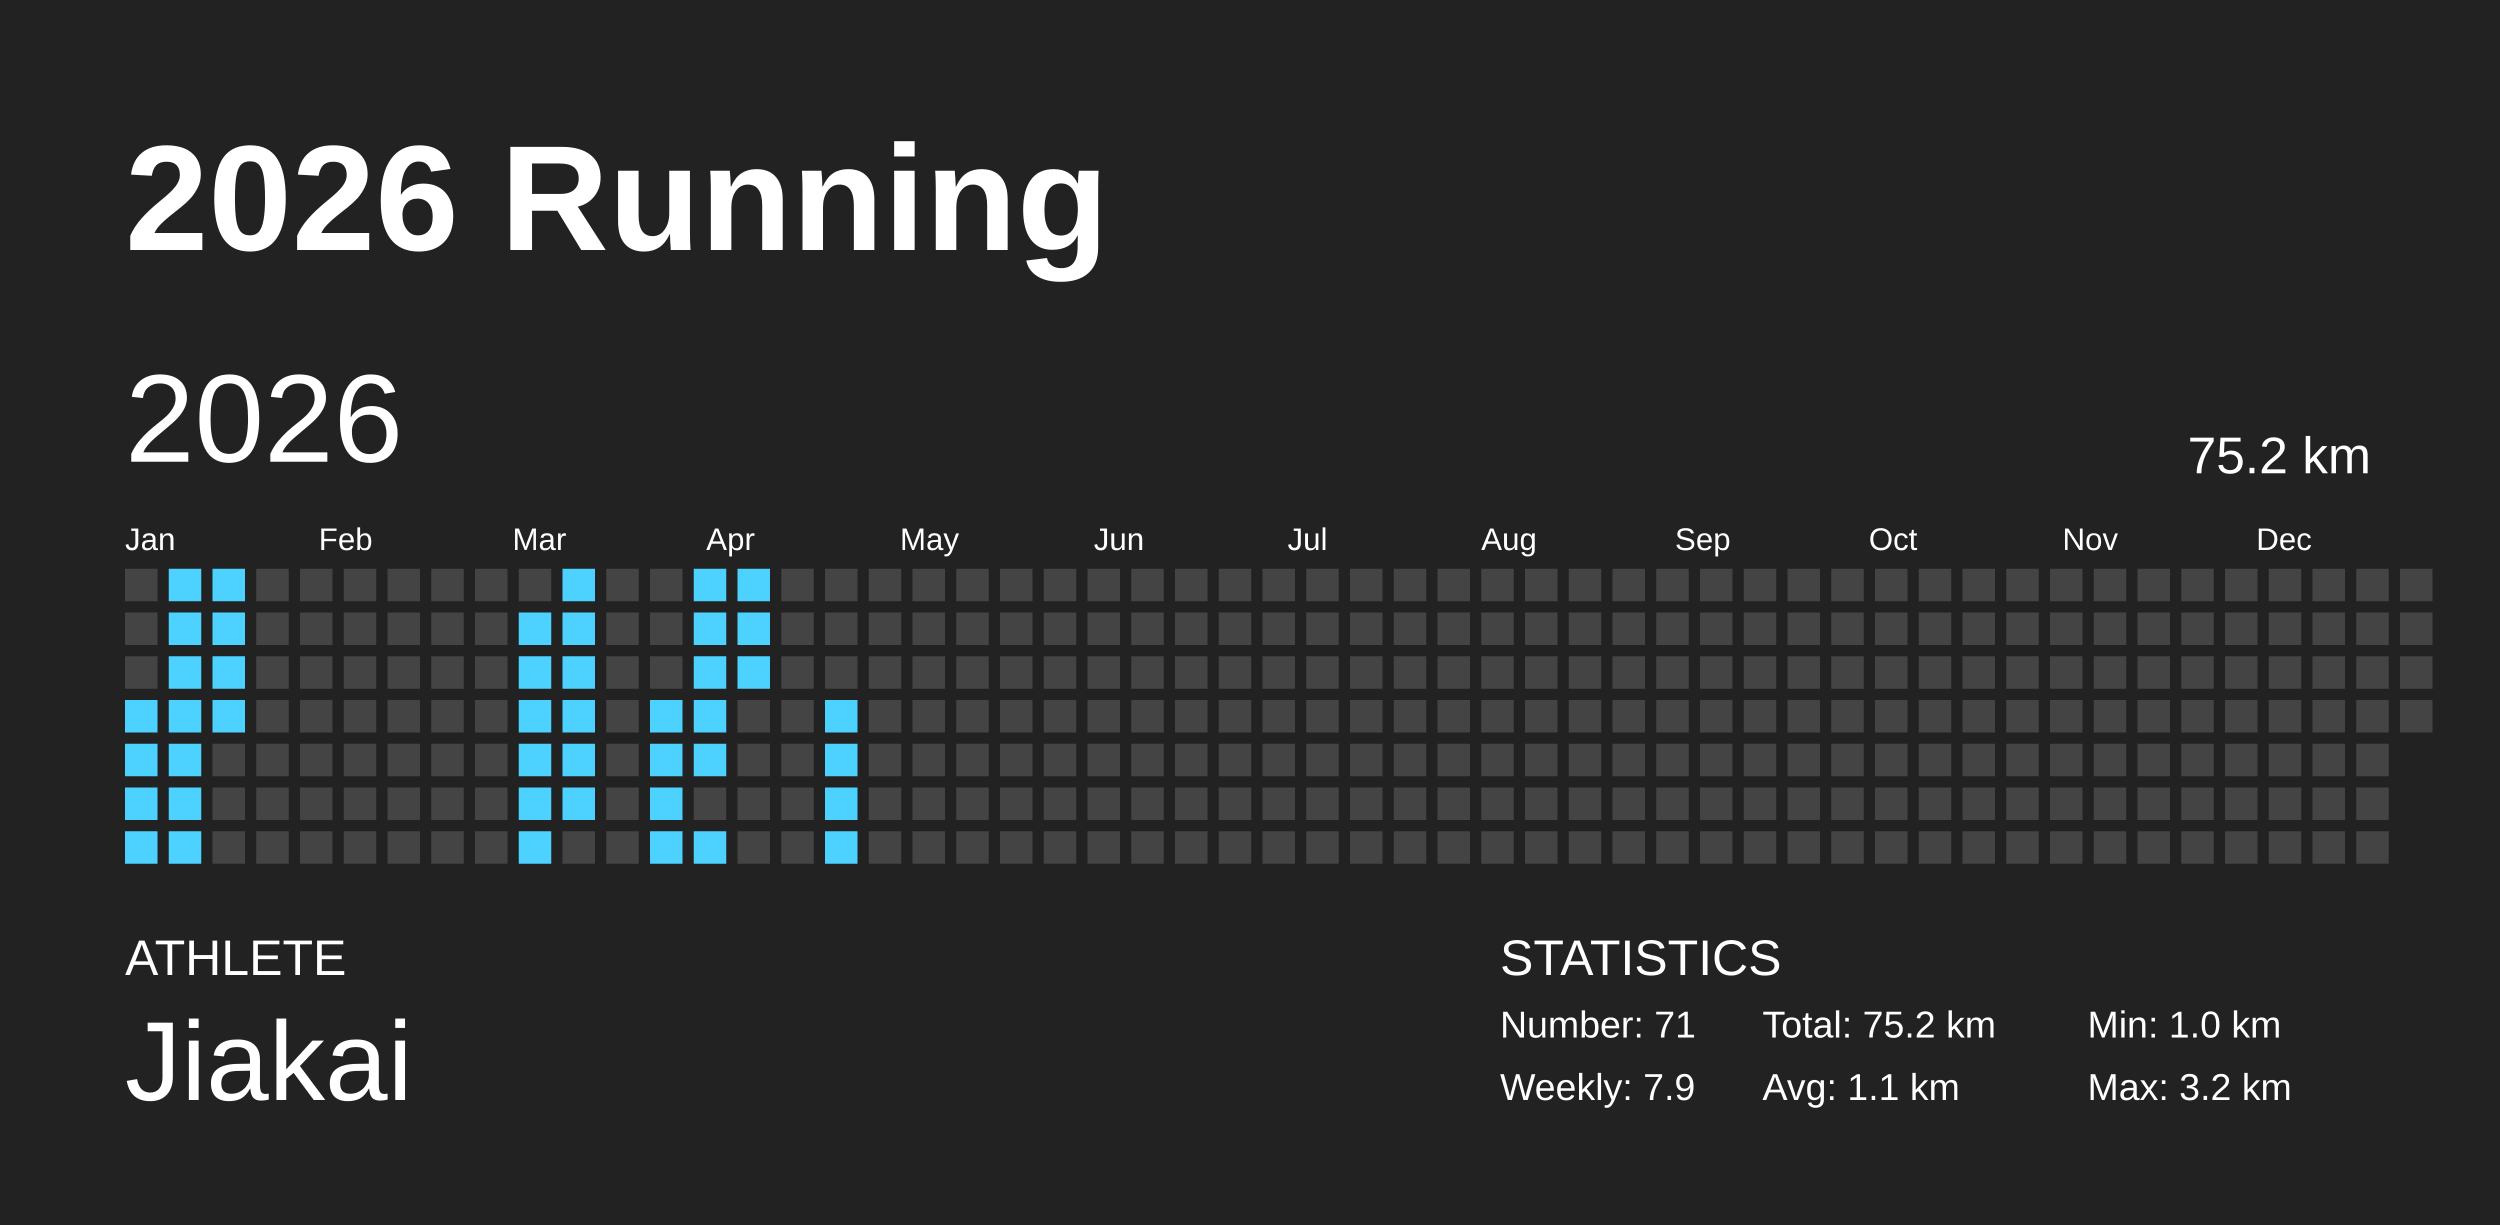
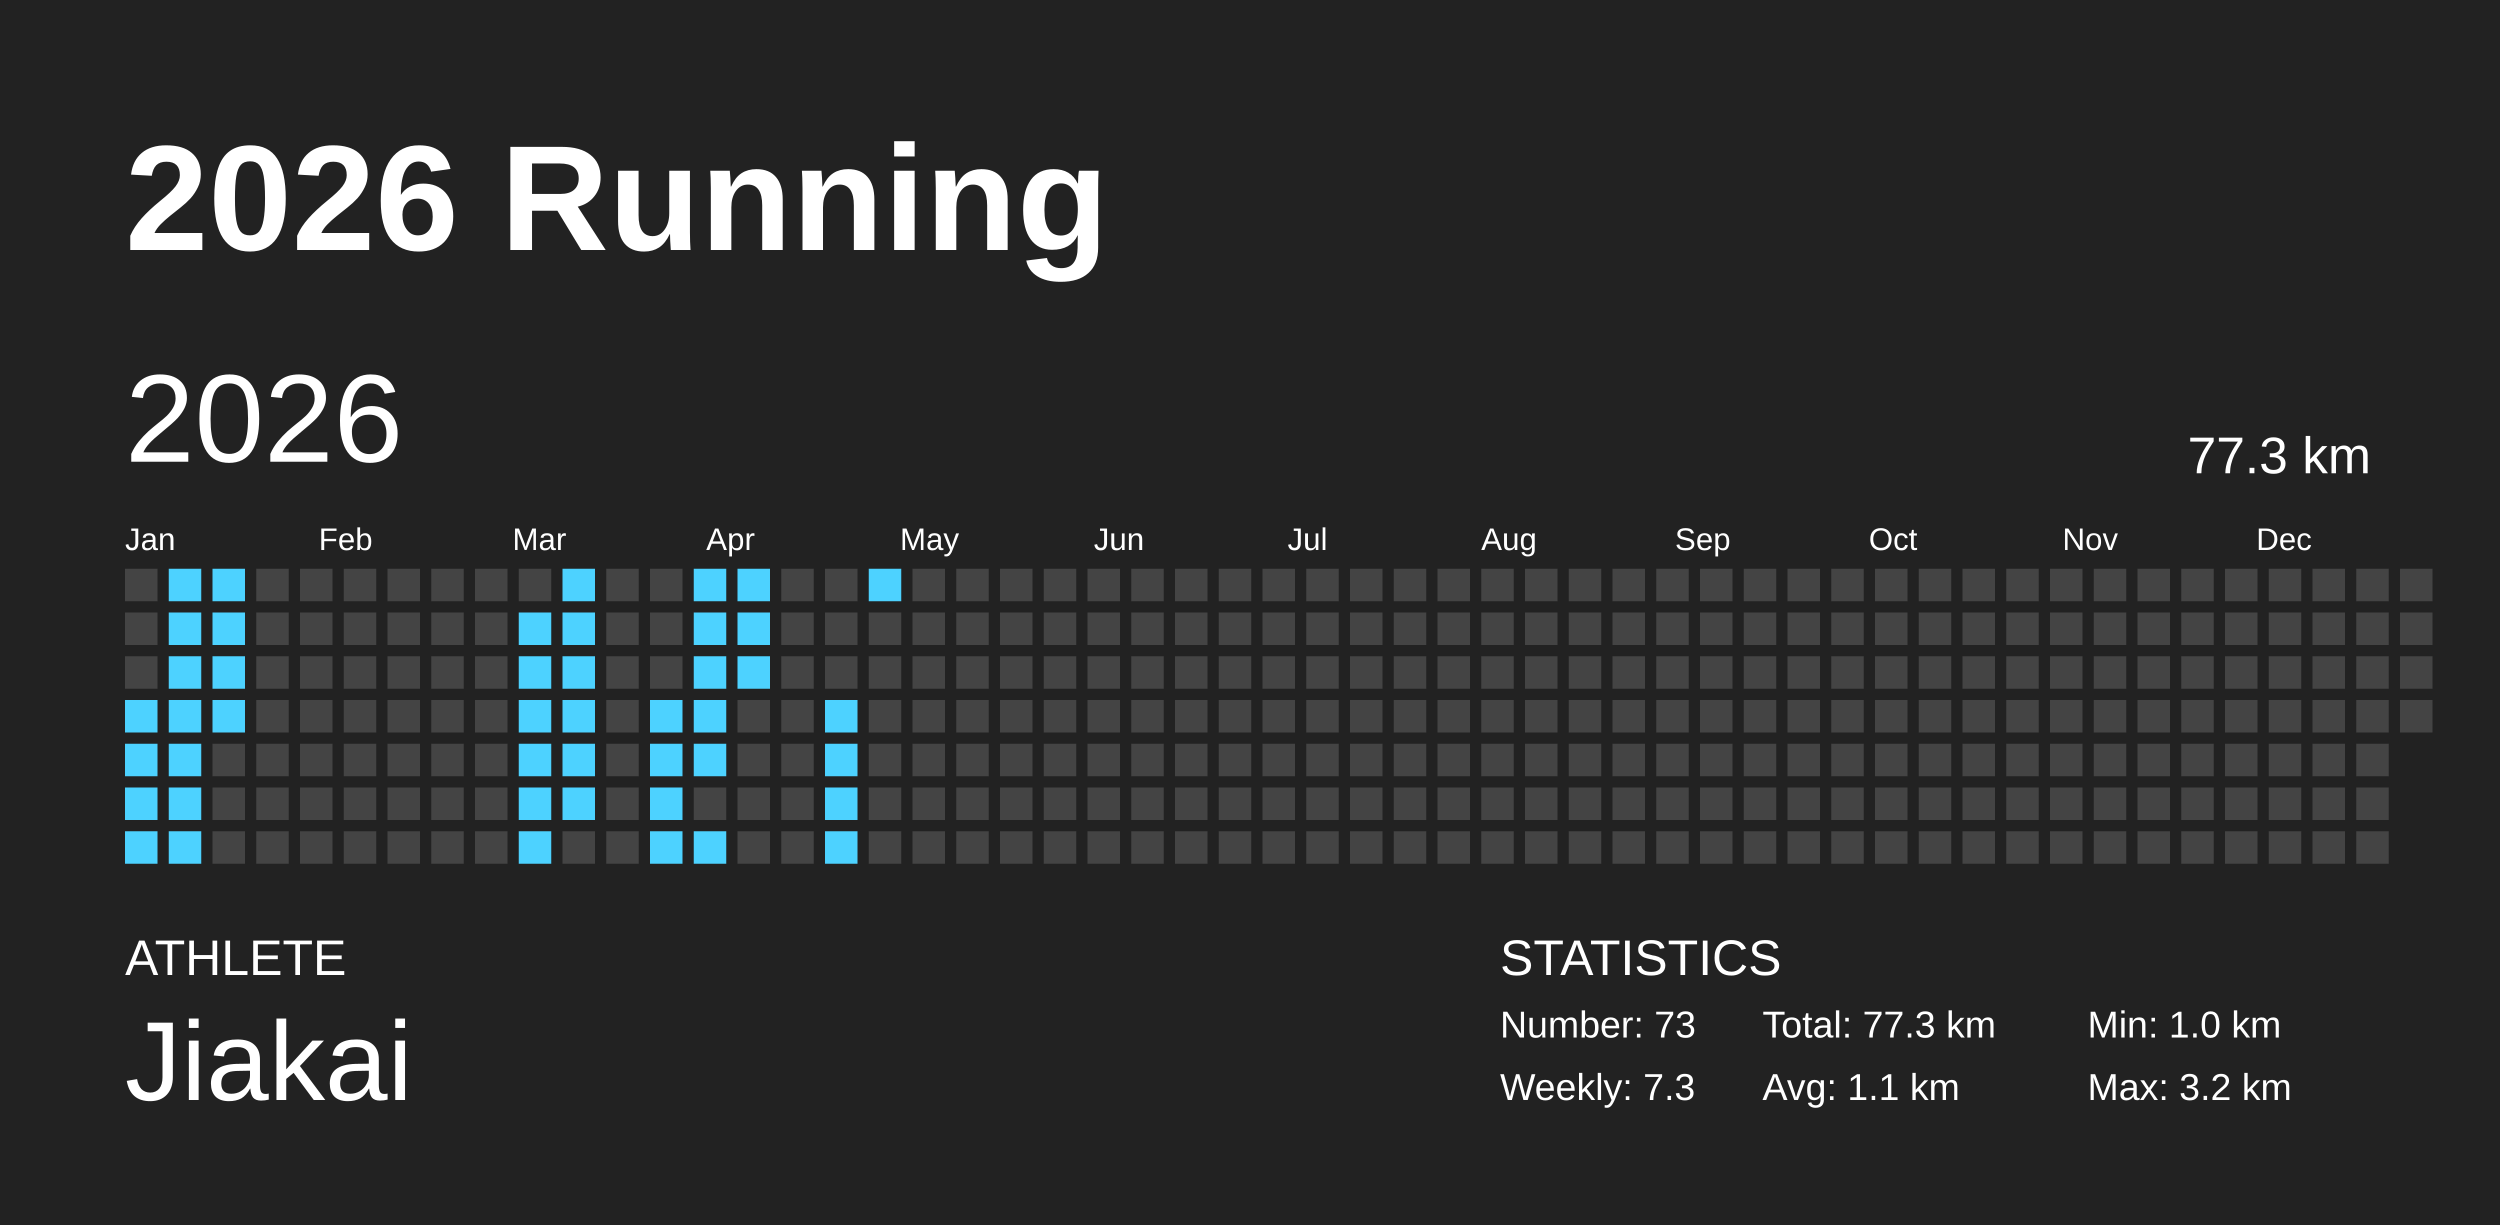
<svg xmlns="http://www.w3.org/2000/svg" baseProfile="full" height="98mm" version="1.1" viewBox="0,0,200,98" width="200mm">
  <defs />
  <rect fill="#222222" height="98" width="200" x="0" y="0" />
  <text fill="#FFFFFF" style="font-size:12px; font-family:Arial; font-weight:bold;" x="10" y="20">2026 Running</text>
  <text fill="#FFFFFF" style="font-size:4px; font-family:Arial" x="10" y="78">ATHLETE</text>
  <text fill="#FFFFFF" style="font-size:9px; font-family:Arial" x="10" y="88">Jiakai</text>
  <text fill="#FFFFFF" style="font-size:4px; font-family:Arial" x="120" y="78">STATISTICS</text>
-   <text fill="#FFFFFF" style="font-size:3px; font-family:Arial" x="120" y="83">Number: 71</text>
-   <text fill="#FFFFFF" style="font-size:3px; font-family:Arial" x="120" y="88">Weekly: 7.9</text>
-   <text fill="#FFFFFF" style="font-size:3px; font-family:Arial" x="141" y="83">Total: 75.2 km</text>
+   <text fill="#FFFFFF" style="font-size:3px; font-family:Arial" x="120" y="83">Number: 73</text>
+   <text fill="#FFFFFF" style="font-size:3px; font-family:Arial" x="120" y="88">Weekly: 7.3</text>
+   <text fill="#FFFFFF" style="font-size:3px; font-family:Arial" x="141" y="83">Total: 77.3 km</text>
  <text fill="#FFFFFF" style="font-size:3px; font-family:Arial" x="141" y="88">Avg: 1.1 km</text>
  <text fill="#FFFFFF" style="font-size:3px; font-family:Arial" x="167" y="83">Min: 1.0 km</text>
  <text fill="#FFFFFF" style="font-size:3px; font-family:Arial" x="167" y="88">Max: 3.2 km</text>
  <text dominant-baseline="hanging" fill="#FFFFFF" style="font-size:10.0px; font-family:Arial;" x="10" y="30">2026</text>
-   <text dominant-baseline="hanging" fill="#FFFFFF" style="font-size:4.125px; font-family:Arial;" x="175" y="35">75.2 km</text>
+   <text dominant-baseline="hanging" fill="#FFFFFF" style="font-size:4.125px; font-family:Arial;" x="175" y="35">77.3 km</text>
  <text fill="#FFFFFF" style="font-size:2.5px; font-family:Arial" x="10.0" y="44">Jan</text>
  <text fill="#FFFFFF" style="font-size:2.5px; font-family:Arial" x="25.5" y="44">Feb</text>
  <text fill="#FFFFFF" style="font-size:2.5px; font-family:Arial" x="41.0" y="44">Mar</text>
  <text fill="#FFFFFF" style="font-size:2.5px; font-family:Arial" x="56.5" y="44">Apr</text>
  <text fill="#FFFFFF" style="font-size:2.5px; font-family:Arial" x="72.0" y="44">May</text>
  <text fill="#FFFFFF" style="font-size:2.5px; font-family:Arial" x="87.5" y="44">Jun</text>
  <text fill="#FFFFFF" style="font-size:2.5px; font-family:Arial" x="103.0" y="44">Jul</text>
  <text fill="#FFFFFF" style="font-size:2.5px; font-family:Arial" x="118.5" y="44">Aug</text>
  <text fill="#FFFFFF" style="font-size:2.5px; font-family:Arial" x="134.0" y="44">Sep</text>
  <text fill="#FFFFFF" style="font-size:2.5px; font-family:Arial" x="149.5" y="44">Oct</text>
  <text fill="#FFFFFF" style="font-size:2.5px; font-family:Arial" x="165.0" y="44">Nov</text>
  <text fill="#FFFFFF" style="font-size:2.5px; font-family:Arial" x="180.5" y="44">Dec</text>
  <rect fill="#444444" height="2.6" width="2.6" x="10.0" y="45.5" />
  <rect fill="#444444" height="2.6" width="2.6" x="10.0" y="49.0" />
  <rect fill="#444444" height="2.6" width="2.6" x="10.0" y="52.5" />
  <rect fill="#4dd2ff" height="2.6" width="2.6" x="10.0" y="56.0" />
  <rect fill="#4dd2ff" height="2.6" width="2.6" x="10.0" y="59.5" />
  <rect fill="#4dd2ff" height="2.6" width="2.6" x="10.0" y="63.0" />
  <rect fill="#4dd2ff" height="2.6" width="2.6" x="10.0" y="66.5" />
  <rect fill="#4dd2ff" height="2.6" width="2.6" x="13.5" y="45.5" />
  <rect fill="#4dd2ff" height="2.6" width="2.6" x="13.5" y="49.0" />
  <rect fill="#4dd2ff" height="2.6" width="2.6" x="13.5" y="52.5" />
  <rect fill="#4dd2ff" height="2.6" width="2.6" x="13.5" y="56.0" />
  <rect fill="#4dd2ff" height="2.6" width="2.6" x="13.5" y="59.5" />
  <rect fill="#4dd2ff" height="2.6" width="2.6" x="13.5" y="63.0" />
  <rect fill="#4dd2ff" height="2.6" width="2.6" x="13.5" y="66.5" />
  <rect fill="#4dd2ff" height="2.6" width="2.6" x="17.0" y="45.5" />
  <rect fill="#4dd2ff" height="2.6" width="2.6" x="17.0" y="49.0" />
  <rect fill="#4dd2ff" height="2.6" width="2.6" x="17.0" y="52.5" />
  <rect fill="#4dd2ff" height="2.6" width="2.6" x="17.0" y="56.0" />
  <rect fill="#444444" height="2.6" width="2.6" x="17.0" y="59.5" />
  <rect fill="#444444" height="2.6" width="2.6" x="17.0" y="63.0" />
  <rect fill="#444444" height="2.6" width="2.6" x="17.0" y="66.5" />
  <rect fill="#444444" height="2.6" width="2.6" x="20.5" y="45.5" />
  <rect fill="#444444" height="2.6" width="2.6" x="20.5" y="49.0" />
  <rect fill="#444444" height="2.6" width="2.6" x="20.5" y="52.5" />
  <rect fill="#444444" height="2.6" width="2.6" x="20.5" y="56.0" />
  <rect fill="#444444" height="2.6" width="2.6" x="20.5" y="59.5" />
  <rect fill="#444444" height="2.6" width="2.6" x="20.5" y="63.0" />
  <rect fill="#444444" height="2.6" width="2.6" x="20.5" y="66.5" />
  <rect fill="#444444" height="2.6" width="2.6" x="24.0" y="45.5" />
  <rect fill="#444444" height="2.6" width="2.6" x="24.0" y="49.0" />
  <rect fill="#444444" height="2.6" width="2.6" x="24.0" y="52.5" />
  <rect fill="#444444" height="2.6" width="2.6" x="24.0" y="56.0" />
  <rect fill="#444444" height="2.6" width="2.6" x="24.0" y="59.5" />
  <rect fill="#444444" height="2.6" width="2.6" x="24.0" y="63.0" />
  <rect fill="#444444" height="2.6" width="2.6" x="24.0" y="66.5" />
  <rect fill="#444444" height="2.6" width="2.6" x="27.5" y="45.5" />
  <rect fill="#444444" height="2.6" width="2.6" x="27.5" y="49.0" />
  <rect fill="#444444" height="2.6" width="2.6" x="27.5" y="52.5" />
  <rect fill="#444444" height="2.6" width="2.6" x="27.5" y="56.0" />
  <rect fill="#444444" height="2.6" width="2.6" x="27.5" y="59.5" />
  <rect fill="#444444" height="2.6" width="2.6" x="27.5" y="63.0" />
  <rect fill="#444444" height="2.6" width="2.6" x="27.5" y="66.5" />
  <rect fill="#444444" height="2.6" width="2.6" x="31.0" y="45.5" />
  <rect fill="#444444" height="2.6" width="2.6" x="31.0" y="49.0" />
  <rect fill="#444444" height="2.6" width="2.6" x="31.0" y="52.5" />
  <rect fill="#444444" height="2.6" width="2.6" x="31.0" y="56.0" />
  <rect fill="#444444" height="2.6" width="2.6" x="31.0" y="59.5" />
  <rect fill="#444444" height="2.6" width="2.6" x="31.0" y="63.0" />
  <rect fill="#444444" height="2.6" width="2.6" x="31.0" y="66.5" />
  <rect fill="#444444" height="2.6" width="2.6" x="34.5" y="45.5" />
  <rect fill="#444444" height="2.6" width="2.6" x="34.5" y="49.0" />
  <rect fill="#444444" height="2.6" width="2.6" x="34.5" y="52.5" />
  <rect fill="#444444" height="2.6" width="2.6" x="34.5" y="56.0" />
  <rect fill="#444444" height="2.6" width="2.6" x="34.5" y="59.5" />
  <rect fill="#444444" height="2.6" width="2.6" x="34.5" y="63.0" />
  <rect fill="#444444" height="2.6" width="2.6" x="34.5" y="66.5" />
  <rect fill="#444444" height="2.6" width="2.6" x="38.0" y="45.5" />
  <rect fill="#444444" height="2.6" width="2.6" x="38.0" y="49.0" />
  <rect fill="#444444" height="2.6" width="2.6" x="38.0" y="52.5" />
  <rect fill="#444444" height="2.6" width="2.6" x="38.0" y="56.0" />
  <rect fill="#444444" height="2.6" width="2.6" x="38.0" y="59.5" />
  <rect fill="#444444" height="2.6" width="2.6" x="38.0" y="63.0" />
  <rect fill="#444444" height="2.6" width="2.6" x="38.0" y="66.5" />
  <rect fill="#444444" height="2.6" width="2.6" x="41.5" y="45.5" />
  <rect fill="#4dd2ff" height="2.6" width="2.6" x="41.5" y="49.0" />
  <rect fill="#4dd2ff" height="2.6" width="2.6" x="41.5" y="52.5" />
  <rect fill="#4dd2ff" height="2.6" width="2.6" x="41.5" y="56.0" />
  <rect fill="#4dd2ff" height="2.6" width="2.6" x="41.5" y="59.5" />
  <rect fill="#4dd2ff" height="2.6" width="2.6" x="41.5" y="63.0" />
  <rect fill="#4dd2ff" height="2.6" width="2.6" x="41.5" y="66.5" />
  <rect fill="#4dd2ff" height="2.6" width="2.6" x="45.0" y="45.5" />
  <rect fill="#4dd2ff" height="2.6" width="2.6" x="45.0" y="49.0" />
  <rect fill="#4dd2ff" height="2.6" width="2.6" x="45.0" y="52.5" />
  <rect fill="#4dd2ff" height="2.6" width="2.6" x="45.0" y="56.0" />
  <rect fill="#4dd2ff" height="2.6" width="2.6" x="45.0" y="59.5" />
  <rect fill="#4dd2ff" height="2.6" width="2.6" x="45.0" y="63.0" />
  <rect fill="#444444" height="2.6" width="2.6" x="45.0" y="66.5" />
  <rect fill="#444444" height="2.6" width="2.6" x="48.5" y="45.5" />
  <rect fill="#444444" height="2.6" width="2.6" x="48.5" y="49.0" />
  <rect fill="#444444" height="2.6" width="2.6" x="48.5" y="52.5" />
  <rect fill="#444444" height="2.6" width="2.6" x="48.5" y="56.0" />
  <rect fill="#444444" height="2.6" width="2.6" x="48.5" y="59.5" />
  <rect fill="#444444" height="2.6" width="2.6" x="48.5" y="63.0" />
  <rect fill="#444444" height="2.6" width="2.6" x="48.5" y="66.5" />
  <rect fill="#444444" height="2.6" width="2.6" x="52.0" y="45.5" />
  <rect fill="#444444" height="2.6" width="2.6" x="52.0" y="49.0" />
  <rect fill="#444444" height="2.6" width="2.6" x="52.0" y="52.5" />
  <rect fill="#4dd2ff" height="2.6" width="2.6" x="52.0" y="56.0" />
  <rect fill="#4dd2ff" height="2.6" width="2.6" x="52.0" y="59.5" />
  <rect fill="#4dd2ff" height="2.6" width="2.6" x="52.0" y="63.0" />
  <rect fill="#4dd2ff" height="2.6" width="2.6" x="52.0" y="66.5" />
  <rect fill="#4dd2ff" height="2.6" width="2.6" x="55.5" y="45.5" />
  <rect fill="#4dd2ff" height="2.6" width="2.6" x="55.5" y="49.0" />
  <rect fill="#4dd2ff" height="2.6" width="2.6" x="55.5" y="52.5" />
  <rect fill="#4dd2ff" height="2.6" width="2.6" x="55.5" y="56.0" />
  <rect fill="#4dd2ff" height="2.6" width="2.6" x="55.5" y="59.5" />
  <rect fill="#444444" height="2.6" width="2.6" x="55.5" y="63.0" />
  <rect fill="#4dd2ff" height="2.6" width="2.6" x="55.5" y="66.5" />
  <rect fill="#4dd2ff" height="2.6" width="2.6" x="59.0" y="45.5" />
  <rect fill="#4dd2ff" height="2.6" width="2.6" x="59.0" y="49.0" />
  <rect fill="#4dd2ff" height="2.6" width="2.6" x="59.0" y="52.5" />
  <rect fill="#444444" height="2.6" width="2.6" x="59.0" y="56.0" />
  <rect fill="#444444" height="2.6" width="2.6" x="59.0" y="59.5" />
  <rect fill="#444444" height="2.6" width="2.6" x="59.0" y="63.0" />
  <rect fill="#444444" height="2.6" width="2.6" x="59.0" y="66.5" />
  <rect fill="#444444" height="2.6" width="2.6" x="62.5" y="45.5" />
  <rect fill="#444444" height="2.6" width="2.6" x="62.5" y="49.0" />
  <rect fill="#444444" height="2.6" width="2.6" x="62.5" y="52.5" />
  <rect fill="#444444" height="2.6" width="2.6" x="62.5" y="56.0" />
  <rect fill="#444444" height="2.6" width="2.6" x="62.5" y="59.5" />
  <rect fill="#444444" height="2.6" width="2.6" x="62.5" y="63.0" />
  <rect fill="#444444" height="2.6" width="2.6" x="62.5" y="66.5" />
  <rect fill="#444444" height="2.6" width="2.6" x="66.0" y="45.5" />
  <rect fill="#444444" height="2.6" width="2.6" x="66.0" y="49.0" />
  <rect fill="#444444" height="2.6" width="2.6" x="66.0" y="52.5" />
  <rect fill="#4dd2ff" height="2.6" width="2.6" x="66.0" y="56.0" />
  <rect fill="#4dd2ff" height="2.6" width="2.6" x="66.0" y="59.5" />
  <rect fill="#4dd2ff" height="2.6" width="2.6" x="66.0" y="63.0" />
  <rect fill="#4dd2ff" height="2.6" width="2.6" x="66.0" y="66.5" />
-   <rect fill="#444444" height="2.6" width="2.6" x="69.5" y="45.5" />
+   <rect fill="#4dd2ff" height="2.6" width="2.6" x="69.5" y="45.5" />
  <rect fill="#444444" height="2.6" width="2.6" x="69.5" y="49.0" />
  <rect fill="#444444" height="2.6" width="2.6" x="69.5" y="52.5" />
  <rect fill="#444444" height="2.6" width="2.6" x="69.5" y="56.0" />
  <rect fill="#444444" height="2.6" width="2.6" x="69.5" y="59.5" />
  <rect fill="#444444" height="2.6" width="2.6" x="69.5" y="63.0" />
  <rect fill="#444444" height="2.6" width="2.6" x="69.5" y="66.5" />
  <rect fill="#444444" height="2.6" width="2.6" x="73.0" y="45.5" />
  <rect fill="#444444" height="2.6" width="2.6" x="73.0" y="49.0" />
  <rect fill="#444444" height="2.6" width="2.6" x="73.0" y="52.5" />
  <rect fill="#444444" height="2.6" width="2.6" x="73.0" y="56.0" />
  <rect fill="#444444" height="2.6" width="2.6" x="73.0" y="59.5" />
  <rect fill="#444444" height="2.6" width="2.6" x="73.0" y="63.0" />
  <rect fill="#444444" height="2.6" width="2.6" x="73.0" y="66.5" />
  <rect fill="#444444" height="2.6" width="2.6" x="76.5" y="45.5" />
  <rect fill="#444444" height="2.6" width="2.6" x="76.5" y="49.0" />
  <rect fill="#444444" height="2.6" width="2.6" x="76.5" y="52.5" />
  <rect fill="#444444" height="2.6" width="2.6" x="76.5" y="56.0" />
  <rect fill="#444444" height="2.6" width="2.6" x="76.5" y="59.5" />
  <rect fill="#444444" height="2.6" width="2.6" x="76.5" y="63.0" />
  <rect fill="#444444" height="2.6" width="2.6" x="76.5" y="66.5" />
  <rect fill="#444444" height="2.6" width="2.6" x="80.0" y="45.5" />
  <rect fill="#444444" height="2.6" width="2.6" x="80.0" y="49.0" />
  <rect fill="#444444" height="2.6" width="2.6" x="80.0" y="52.5" />
  <rect fill="#444444" height="2.6" width="2.6" x="80.0" y="56.0" />
  <rect fill="#444444" height="2.6" width="2.6" x="80.0" y="59.5" />
  <rect fill="#444444" height="2.6" width="2.6" x="80.0" y="63.0" />
  <rect fill="#444444" height="2.6" width="2.6" x="80.0" y="66.5" />
  <rect fill="#444444" height="2.6" width="2.6" x="83.5" y="45.5" />
  <rect fill="#444444" height="2.6" width="2.6" x="83.5" y="49.0" />
  <rect fill="#444444" height="2.6" width="2.6" x="83.5" y="52.5" />
  <rect fill="#444444" height="2.6" width="2.6" x="83.5" y="56.0" />
  <rect fill="#444444" height="2.6" width="2.6" x="83.5" y="59.5" />
  <rect fill="#444444" height="2.6" width="2.6" x="83.5" y="63.0" />
  <rect fill="#444444" height="2.6" width="2.6" x="83.5" y="66.5" />
  <rect fill="#444444" height="2.6" width="2.6" x="87.0" y="45.5" />
  <rect fill="#444444" height="2.6" width="2.6" x="87.0" y="49.0" />
  <rect fill="#444444" height="2.6" width="2.6" x="87.0" y="52.5" />
  <rect fill="#444444" height="2.6" width="2.6" x="87.0" y="56.0" />
  <rect fill="#444444" height="2.6" width="2.6" x="87.0" y="59.5" />
  <rect fill="#444444" height="2.6" width="2.6" x="87.0" y="63.0" />
  <rect fill="#444444" height="2.6" width="2.6" x="87.0" y="66.5" />
  <rect fill="#444444" height="2.6" width="2.6" x="90.5" y="45.5" />
  <rect fill="#444444" height="2.6" width="2.6" x="90.5" y="49.0" />
  <rect fill="#444444" height="2.6" width="2.6" x="90.5" y="52.5" />
  <rect fill="#444444" height="2.6" width="2.6" x="90.5" y="56.0" />
  <rect fill="#444444" height="2.6" width="2.6" x="90.5" y="59.5" />
  <rect fill="#444444" height="2.6" width="2.6" x="90.5" y="63.0" />
  <rect fill="#444444" height="2.6" width="2.6" x="90.5" y="66.5" />
  <rect fill="#444444" height="2.6" width="2.6" x="94.0" y="45.5" />
  <rect fill="#444444" height="2.6" width="2.6" x="94.0" y="49.0" />
  <rect fill="#444444" height="2.6" width="2.6" x="94.0" y="52.5" />
  <rect fill="#444444" height="2.6" width="2.6" x="94.0" y="56.0" />
  <rect fill="#444444" height="2.6" width="2.6" x="94.0" y="59.5" />
  <rect fill="#444444" height="2.6" width="2.6" x="94.0" y="63.0" />
  <rect fill="#444444" height="2.6" width="2.6" x="94.0" y="66.5" />
  <rect fill="#444444" height="2.6" width="2.6" x="97.5" y="45.5" />
  <rect fill="#444444" height="2.6" width="2.6" x="97.5" y="49.0" />
  <rect fill="#444444" height="2.6" width="2.6" x="97.5" y="52.5" />
  <rect fill="#444444" height="2.6" width="2.6" x="97.5" y="56.0" />
  <rect fill="#444444" height="2.6" width="2.6" x="97.5" y="59.5" />
  <rect fill="#444444" height="2.6" width="2.6" x="97.5" y="63.0" />
  <rect fill="#444444" height="2.6" width="2.6" x="97.5" y="66.5" />
  <rect fill="#444444" height="2.6" width="2.6" x="101.0" y="45.5" />
  <rect fill="#444444" height="2.6" width="2.6" x="101.0" y="49.0" />
  <rect fill="#444444" height="2.6" width="2.6" x="101.0" y="52.5" />
  <rect fill="#444444" height="2.6" width="2.6" x="101.0" y="56.0" />
  <rect fill="#444444" height="2.6" width="2.6" x="101.0" y="59.5" />
  <rect fill="#444444" height="2.6" width="2.6" x="101.0" y="63.0" />
  <rect fill="#444444" height="2.6" width="2.6" x="101.0" y="66.5" />
  <rect fill="#444444" height="2.6" width="2.6" x="104.5" y="45.5" />
  <rect fill="#444444" height="2.6" width="2.6" x="104.5" y="49.0" />
  <rect fill="#444444" height="2.6" width="2.6" x="104.5" y="52.5" />
  <rect fill="#444444" height="2.6" width="2.6" x="104.5" y="56.0" />
  <rect fill="#444444" height="2.6" width="2.6" x="104.5" y="59.5" />
  <rect fill="#444444" height="2.6" width="2.6" x="104.5" y="63.0" />
  <rect fill="#444444" height="2.6" width="2.6" x="104.5" y="66.5" />
  <rect fill="#444444" height="2.6" width="2.6" x="108.0" y="45.5" />
  <rect fill="#444444" height="2.6" width="2.6" x="108.0" y="49.0" />
  <rect fill="#444444" height="2.6" width="2.6" x="108.0" y="52.5" />
  <rect fill="#444444" height="2.6" width="2.6" x="108.0" y="56.0" />
  <rect fill="#444444" height="2.6" width="2.6" x="108.0" y="59.5" />
  <rect fill="#444444" height="2.6" width="2.6" x="108.0" y="63.0" />
  <rect fill="#444444" height="2.6" width="2.6" x="108.0" y="66.5" />
  <rect fill="#444444" height="2.6" width="2.6" x="111.5" y="45.5" />
  <rect fill="#444444" height="2.6" width="2.6" x="111.5" y="49.0" />
  <rect fill="#444444" height="2.6" width="2.6" x="111.5" y="52.5" />
  <rect fill="#444444" height="2.6" width="2.6" x="111.5" y="56.0" />
  <rect fill="#444444" height="2.6" width="2.6" x="111.5" y="59.5" />
  <rect fill="#444444" height="2.6" width="2.6" x="111.5" y="63.0" />
  <rect fill="#444444" height="2.6" width="2.6" x="111.5" y="66.5" />
  <rect fill="#444444" height="2.6" width="2.6" x="115.0" y="45.5" />
  <rect fill="#444444" height="2.6" width="2.6" x="115.0" y="49.0" />
  <rect fill="#444444" height="2.6" width="2.6" x="115.0" y="52.5" />
  <rect fill="#444444" height="2.6" width="2.6" x="115.0" y="56.0" />
  <rect fill="#444444" height="2.6" width="2.6" x="115.0" y="59.5" />
  <rect fill="#444444" height="2.6" width="2.6" x="115.0" y="63.0" />
  <rect fill="#444444" height="2.6" width="2.6" x="115.0" y="66.5" />
  <rect fill="#444444" height="2.6" width="2.6" x="118.5" y="45.5" />
  <rect fill="#444444" height="2.6" width="2.6" x="118.5" y="49.0" />
  <rect fill="#444444" height="2.6" width="2.6" x="118.5" y="52.5" />
  <rect fill="#444444" height="2.6" width="2.6" x="118.5" y="56.0" />
  <rect fill="#444444" height="2.6" width="2.6" x="118.5" y="59.5" />
  <rect fill="#444444" height="2.6" width="2.6" x="118.5" y="63.0" />
  <rect fill="#444444" height="2.6" width="2.6" x="118.5" y="66.5" />
  <rect fill="#444444" height="2.6" width="2.6" x="122.0" y="45.5" />
  <rect fill="#444444" height="2.6" width="2.6" x="122.0" y="49.0" />
  <rect fill="#444444" height="2.6" width="2.6" x="122.0" y="52.5" />
  <rect fill="#444444" height="2.6" width="2.6" x="122.0" y="56.0" />
  <rect fill="#444444" height="2.6" width="2.6" x="122.0" y="59.5" />
  <rect fill="#444444" height="2.6" width="2.6" x="122.0" y="63.0" />
  <rect fill="#444444" height="2.6" width="2.6" x="122.0" y="66.5" />
  <rect fill="#444444" height="2.6" width="2.6" x="125.5" y="45.5" />
  <rect fill="#444444" height="2.6" width="2.6" x="125.5" y="49.0" />
  <rect fill="#444444" height="2.6" width="2.6" x="125.5" y="52.5" />
  <rect fill="#444444" height="2.6" width="2.6" x="125.5" y="56.0" />
  <rect fill="#444444" height="2.6" width="2.6" x="125.5" y="59.5" />
  <rect fill="#444444" height="2.6" width="2.6" x="125.5" y="63.0" />
  <rect fill="#444444" height="2.6" width="2.6" x="125.5" y="66.5" />
  <rect fill="#444444" height="2.6" width="2.6" x="129.0" y="45.5" />
  <rect fill="#444444" height="2.6" width="2.6" x="129.0" y="49.0" />
  <rect fill="#444444" height="2.6" width="2.6" x="129.0" y="52.5" />
  <rect fill="#444444" height="2.6" width="2.6" x="129.0" y="56.0" />
  <rect fill="#444444" height="2.6" width="2.6" x="129.0" y="59.5" />
  <rect fill="#444444" height="2.6" width="2.6" x="129.0" y="63.0" />
  <rect fill="#444444" height="2.6" width="2.6" x="129.0" y="66.5" />
  <rect fill="#444444" height="2.6" width="2.6" x="132.5" y="45.5" />
  <rect fill="#444444" height="2.6" width="2.6" x="132.5" y="49.0" />
  <rect fill="#444444" height="2.6" width="2.6" x="132.5" y="52.5" />
  <rect fill="#444444" height="2.6" width="2.6" x="132.5" y="56.0" />
  <rect fill="#444444" height="2.6" width="2.6" x="132.5" y="59.5" />
  <rect fill="#444444" height="2.6" width="2.6" x="132.5" y="63.0" />
  <rect fill="#444444" height="2.6" width="2.6" x="132.5" y="66.5" />
  <rect fill="#444444" height="2.6" width="2.6" x="136.0" y="45.5" />
  <rect fill="#444444" height="2.6" width="2.6" x="136.0" y="49.0" />
  <rect fill="#444444" height="2.6" width="2.6" x="136.0" y="52.5" />
  <rect fill="#444444" height="2.6" width="2.6" x="136.0" y="56.0" />
  <rect fill="#444444" height="2.6" width="2.6" x="136.0" y="59.5" />
  <rect fill="#444444" height="2.6" width="2.6" x="136.0" y="63.0" />
  <rect fill="#444444" height="2.6" width="2.6" x="136.0" y="66.5" />
  <rect fill="#444444" height="2.6" width="2.6" x="139.5" y="45.5" />
  <rect fill="#444444" height="2.6" width="2.6" x="139.5" y="49.0" />
  <rect fill="#444444" height="2.6" width="2.6" x="139.5" y="52.5" />
  <rect fill="#444444" height="2.6" width="2.6" x="139.5" y="56.0" />
  <rect fill="#444444" height="2.6" width="2.6" x="139.5" y="59.5" />
  <rect fill="#444444" height="2.6" width="2.6" x="139.5" y="63.0" />
  <rect fill="#444444" height="2.6" width="2.6" x="139.5" y="66.5" />
  <rect fill="#444444" height="2.6" width="2.6" x="143.0" y="45.5" />
  <rect fill="#444444" height="2.6" width="2.6" x="143.0" y="49.0" />
  <rect fill="#444444" height="2.6" width="2.6" x="143.0" y="52.5" />
  <rect fill="#444444" height="2.6" width="2.6" x="143.0" y="56.0" />
  <rect fill="#444444" height="2.6" width="2.6" x="143.0" y="59.5" />
  <rect fill="#444444" height="2.6" width="2.6" x="143.0" y="63.0" />
  <rect fill="#444444" height="2.6" width="2.6" x="143.0" y="66.5" />
  <rect fill="#444444" height="2.6" width="2.6" x="146.5" y="45.5" />
  <rect fill="#444444" height="2.6" width="2.6" x="146.5" y="49.0" />
  <rect fill="#444444" height="2.6" width="2.6" x="146.5" y="52.5" />
  <rect fill="#444444" height="2.6" width="2.6" x="146.5" y="56.0" />
  <rect fill="#444444" height="2.6" width="2.6" x="146.5" y="59.5" />
  <rect fill="#444444" height="2.6" width="2.6" x="146.5" y="63.0" />
  <rect fill="#444444" height="2.6" width="2.6" x="146.5" y="66.5" />
  <rect fill="#444444" height="2.6" width="2.6" x="150.0" y="45.5" />
  <rect fill="#444444" height="2.6" width="2.6" x="150.0" y="49.0" />
  <rect fill="#444444" height="2.6" width="2.6" x="150.0" y="52.5" />
  <rect fill="#444444" height="2.6" width="2.6" x="150.0" y="56.0" />
  <rect fill="#444444" height="2.6" width="2.6" x="150.0" y="59.5" />
  <rect fill="#444444" height="2.6" width="2.6" x="150.0" y="63.0" />
  <rect fill="#444444" height="2.6" width="2.6" x="150.0" y="66.5" />
  <rect fill="#444444" height="2.6" width="2.6" x="153.5" y="45.5" />
  <rect fill="#444444" height="2.6" width="2.6" x="153.5" y="49.0" />
  <rect fill="#444444" height="2.6" width="2.6" x="153.5" y="52.5" />
  <rect fill="#444444" height="2.6" width="2.6" x="153.5" y="56.0" />
  <rect fill="#444444" height="2.6" width="2.6" x="153.5" y="59.5" />
  <rect fill="#444444" height="2.6" width="2.6" x="153.5" y="63.0" />
  <rect fill="#444444" height="2.6" width="2.6" x="153.5" y="66.5" />
  <rect fill="#444444" height="2.6" width="2.6" x="157.0" y="45.5" />
  <rect fill="#444444" height="2.6" width="2.6" x="157.0" y="49.0" />
  <rect fill="#444444" height="2.6" width="2.6" x="157.0" y="52.5" />
  <rect fill="#444444" height="2.6" width="2.6" x="157.0" y="56.0" />
  <rect fill="#444444" height="2.6" width="2.6" x="157.0" y="59.5" />
  <rect fill="#444444" height="2.6" width="2.6" x="157.0" y="63.0" />
  <rect fill="#444444" height="2.6" width="2.6" x="157.0" y="66.5" />
  <rect fill="#444444" height="2.6" width="2.6" x="160.5" y="45.5" />
  <rect fill="#444444" height="2.6" width="2.6" x="160.5" y="49.0" />
  <rect fill="#444444" height="2.6" width="2.6" x="160.5" y="52.5" />
  <rect fill="#444444" height="2.6" width="2.6" x="160.5" y="56.0" />
  <rect fill="#444444" height="2.6" width="2.6" x="160.5" y="59.5" />
  <rect fill="#444444" height="2.6" width="2.6" x="160.5" y="63.0" />
  <rect fill="#444444" height="2.6" width="2.6" x="160.5" y="66.5" />
  <rect fill="#444444" height="2.6" width="2.6" x="164.0" y="45.5" />
  <rect fill="#444444" height="2.6" width="2.6" x="164.0" y="49.0" />
  <rect fill="#444444" height="2.6" width="2.6" x="164.0" y="52.5" />
  <rect fill="#444444" height="2.6" width="2.6" x="164.0" y="56.0" />
  <rect fill="#444444" height="2.6" width="2.6" x="164.0" y="59.5" />
  <rect fill="#444444" height="2.6" width="2.6" x="164.0" y="63.0" />
  <rect fill="#444444" height="2.6" width="2.6" x="164.0" y="66.5" />
  <rect fill="#444444" height="2.6" width="2.6" x="167.5" y="45.5" />
  <rect fill="#444444" height="2.6" width="2.6" x="167.5" y="49.0" />
  <rect fill="#444444" height="2.6" width="2.6" x="167.5" y="52.5" />
  <rect fill="#444444" height="2.6" width="2.6" x="167.5" y="56.0" />
  <rect fill="#444444" height="2.6" width="2.6" x="167.5" y="59.5" />
  <rect fill="#444444" height="2.6" width="2.6" x="167.5" y="63.0" />
  <rect fill="#444444" height="2.6" width="2.6" x="167.5" y="66.5" />
  <rect fill="#444444" height="2.6" width="2.6" x="171.0" y="45.5" />
  <rect fill="#444444" height="2.6" width="2.6" x="171.0" y="49.0" />
  <rect fill="#444444" height="2.6" width="2.6" x="171.0" y="52.5" />
  <rect fill="#444444" height="2.6" width="2.6" x="171.0" y="56.0" />
  <rect fill="#444444" height="2.6" width="2.6" x="171.0" y="59.5" />
  <rect fill="#444444" height="2.6" width="2.6" x="171.0" y="63.0" />
  <rect fill="#444444" height="2.6" width="2.6" x="171.0" y="66.5" />
  <rect fill="#444444" height="2.6" width="2.6" x="174.5" y="45.5" />
  <rect fill="#444444" height="2.6" width="2.6" x="174.5" y="49.0" />
  <rect fill="#444444" height="2.6" width="2.6" x="174.5" y="52.5" />
  <rect fill="#444444" height="2.6" width="2.6" x="174.5" y="56.0" />
  <rect fill="#444444" height="2.6" width="2.6" x="174.5" y="59.5" />
  <rect fill="#444444" height="2.6" width="2.6" x="174.5" y="63.0" />
  <rect fill="#444444" height="2.6" width="2.6" x="174.5" y="66.5" />
  <rect fill="#444444" height="2.6" width="2.6" x="178.0" y="45.5" />
  <rect fill="#444444" height="2.6" width="2.6" x="178.0" y="49.0" />
  <rect fill="#444444" height="2.6" width="2.6" x="178.0" y="52.5" />
  <rect fill="#444444" height="2.6" width="2.6" x="178.0" y="56.0" />
  <rect fill="#444444" height="2.6" width="2.6" x="178.0" y="59.5" />
  <rect fill="#444444" height="2.6" width="2.6" x="178.0" y="63.0" />
  <rect fill="#444444" height="2.6" width="2.6" x="178.0" y="66.5" />
  <rect fill="#444444" height="2.6" width="2.6" x="181.5" y="45.5" />
  <rect fill="#444444" height="2.6" width="2.6" x="181.5" y="49.0" />
  <rect fill="#444444" height="2.6" width="2.6" x="181.5" y="52.5" />
  <rect fill="#444444" height="2.6" width="2.6" x="181.5" y="56.0" />
  <rect fill="#444444" height="2.6" width="2.6" x="181.5" y="59.5" />
  <rect fill="#444444" height="2.6" width="2.6" x="181.5" y="63.0" />
  <rect fill="#444444" height="2.6" width="2.6" x="181.5" y="66.5" />
  <rect fill="#444444" height="2.6" width="2.6" x="185.0" y="45.5" />
  <rect fill="#444444" height="2.6" width="2.6" x="185.0" y="49.0" />
  <rect fill="#444444" height="2.6" width="2.6" x="185.0" y="52.5" />
  <rect fill="#444444" height="2.6" width="2.6" x="185.0" y="56.0" />
  <rect fill="#444444" height="2.6" width="2.6" x="185.0" y="59.5" />
  <rect fill="#444444" height="2.6" width="2.6" x="185.0" y="63.0" />
  <rect fill="#444444" height="2.6" width="2.6" x="185.0" y="66.5" />
  <rect fill="#444444" height="2.6" width="2.6" x="188.5" y="45.5" />
  <rect fill="#444444" height="2.6" width="2.6" x="188.5" y="49.0" />
  <rect fill="#444444" height="2.6" width="2.6" x="188.5" y="52.5" />
  <rect fill="#444444" height="2.6" width="2.6" x="188.5" y="56.0" />
  <rect fill="#444444" height="2.6" width="2.6" x="188.5" y="59.5" />
  <rect fill="#444444" height="2.6" width="2.6" x="188.5" y="63.0" />
  <rect fill="#444444" height="2.6" width="2.6" x="188.5" y="66.5" />
  <rect fill="#444444" height="2.6" width="2.6" x="192.0" y="45.5" />
  <rect fill="#444444" height="2.6" width="2.6" x="192.0" y="49.0" />
  <rect fill="#444444" height="2.6" width="2.6" x="192.0" y="52.5" />
  <rect fill="#444444" height="2.6" width="2.6" x="192.0" y="56.0" />
</svg>
